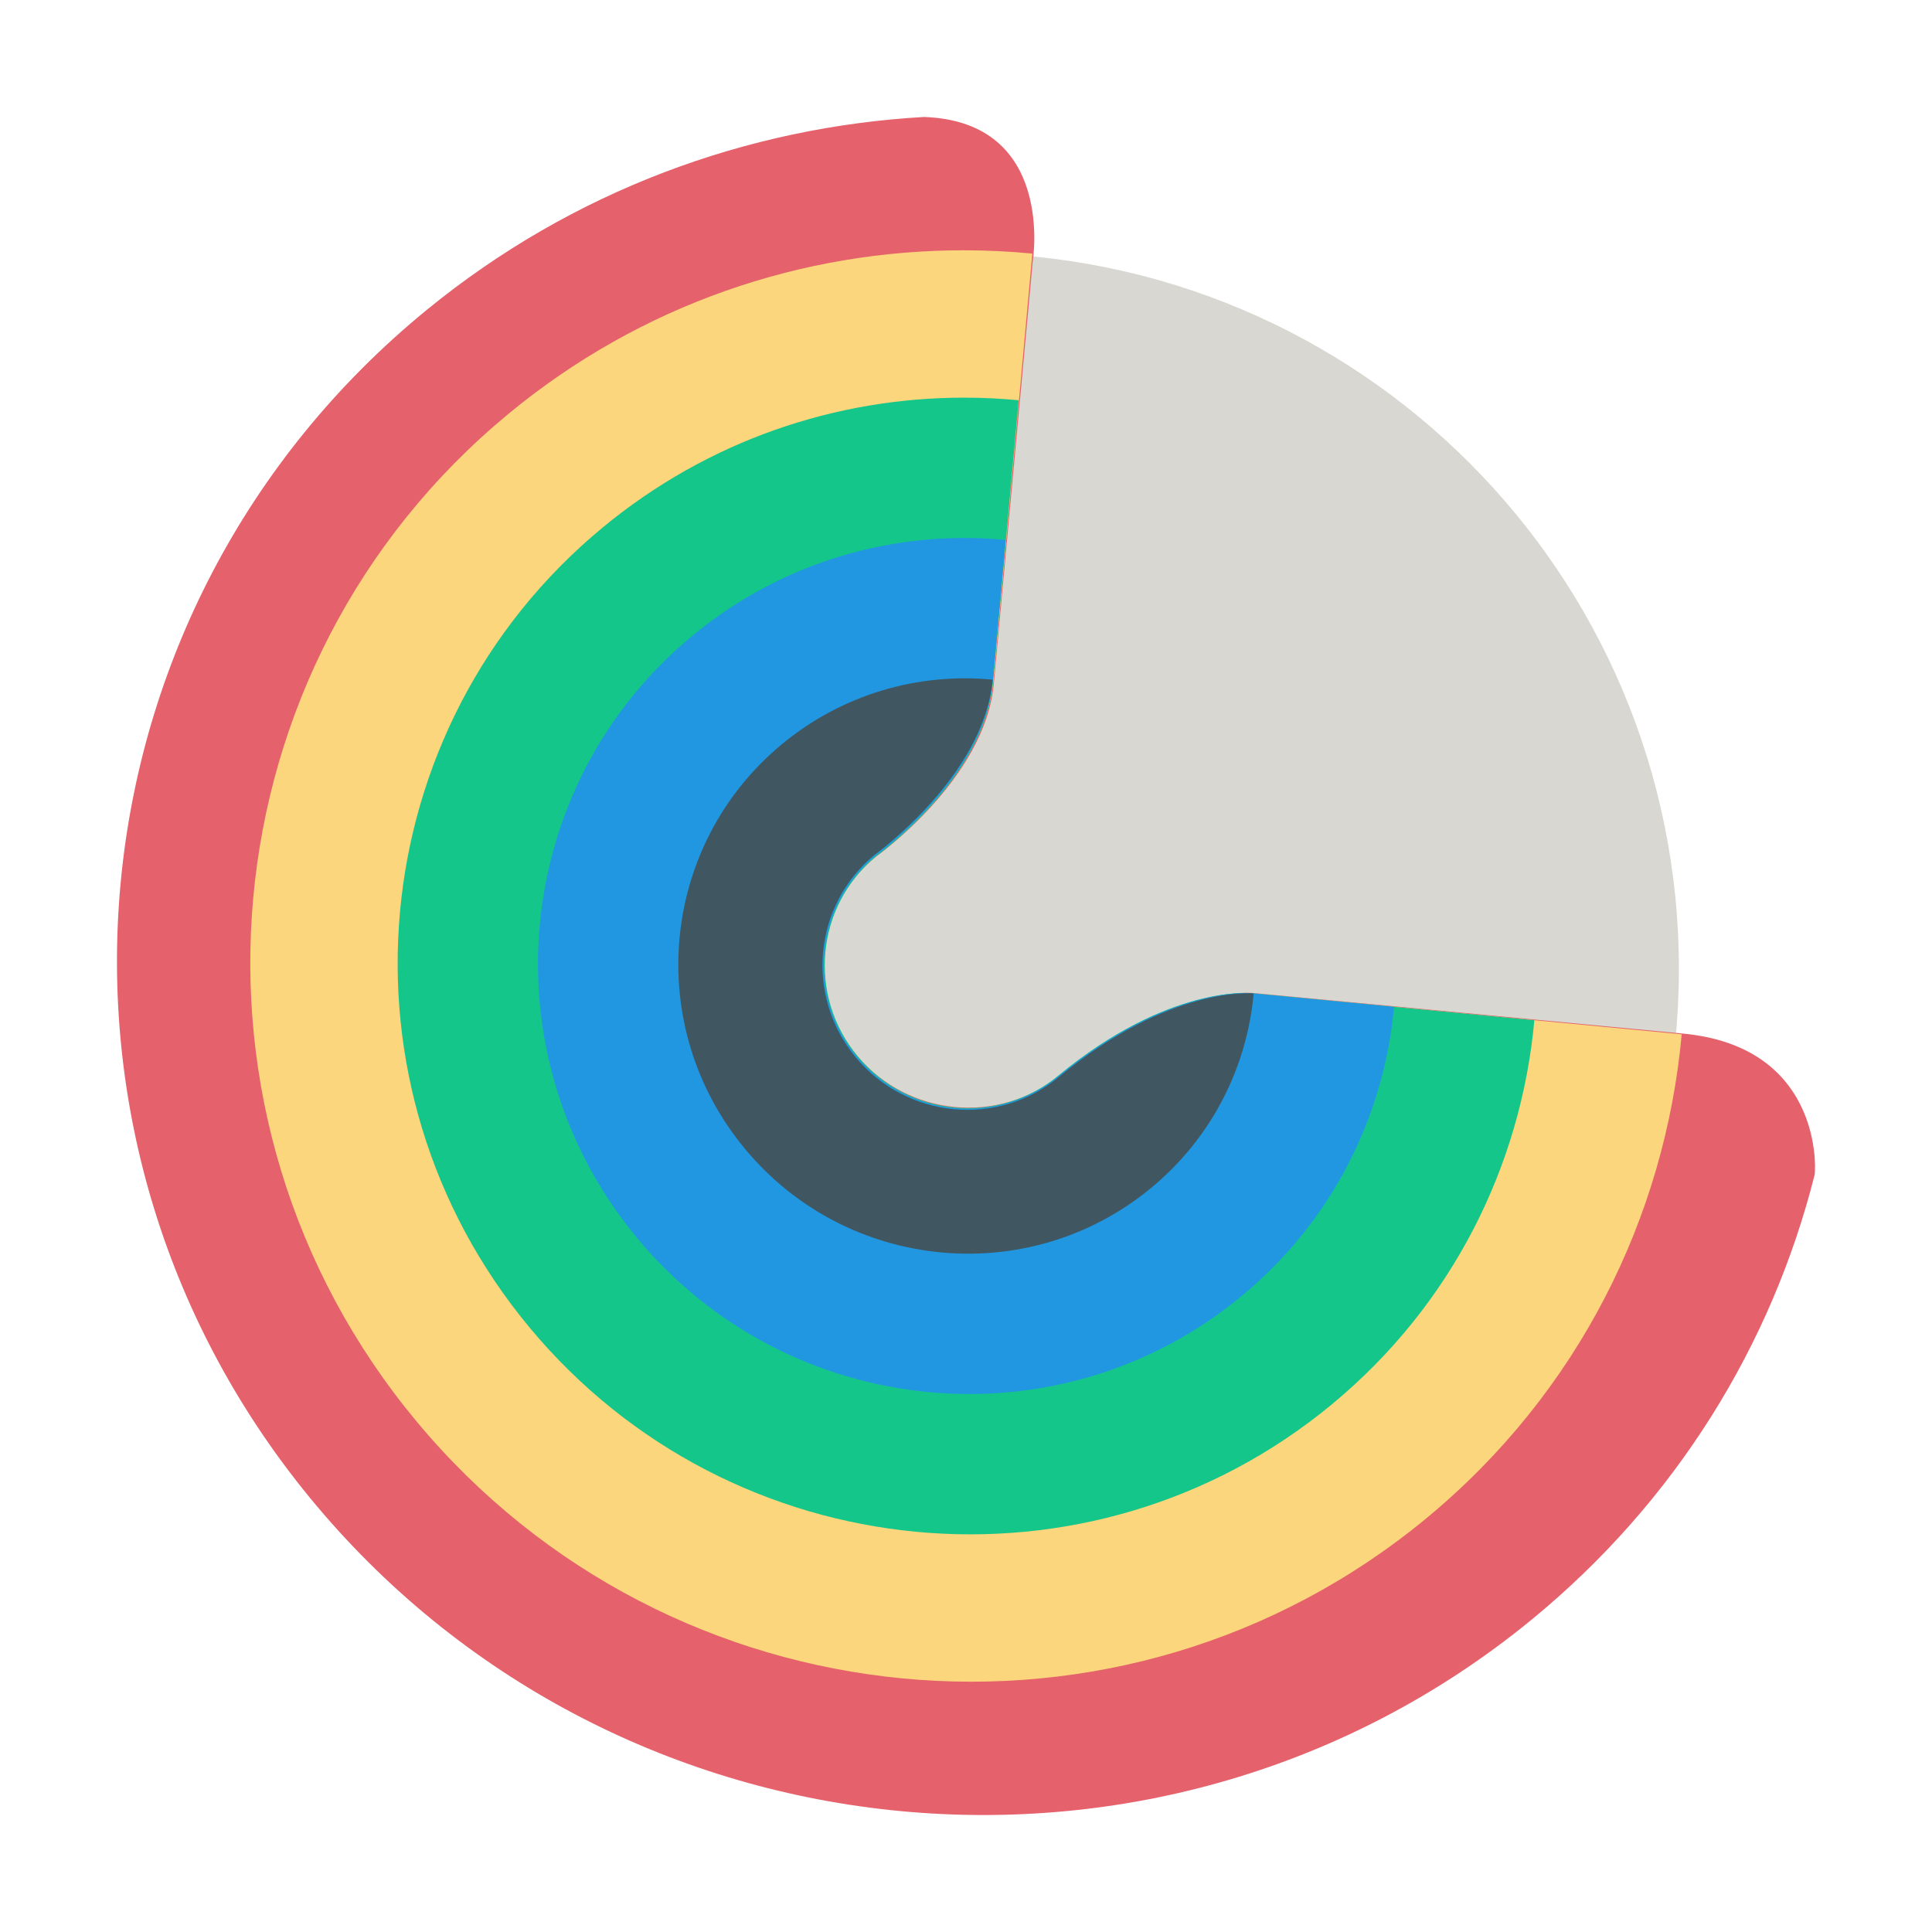
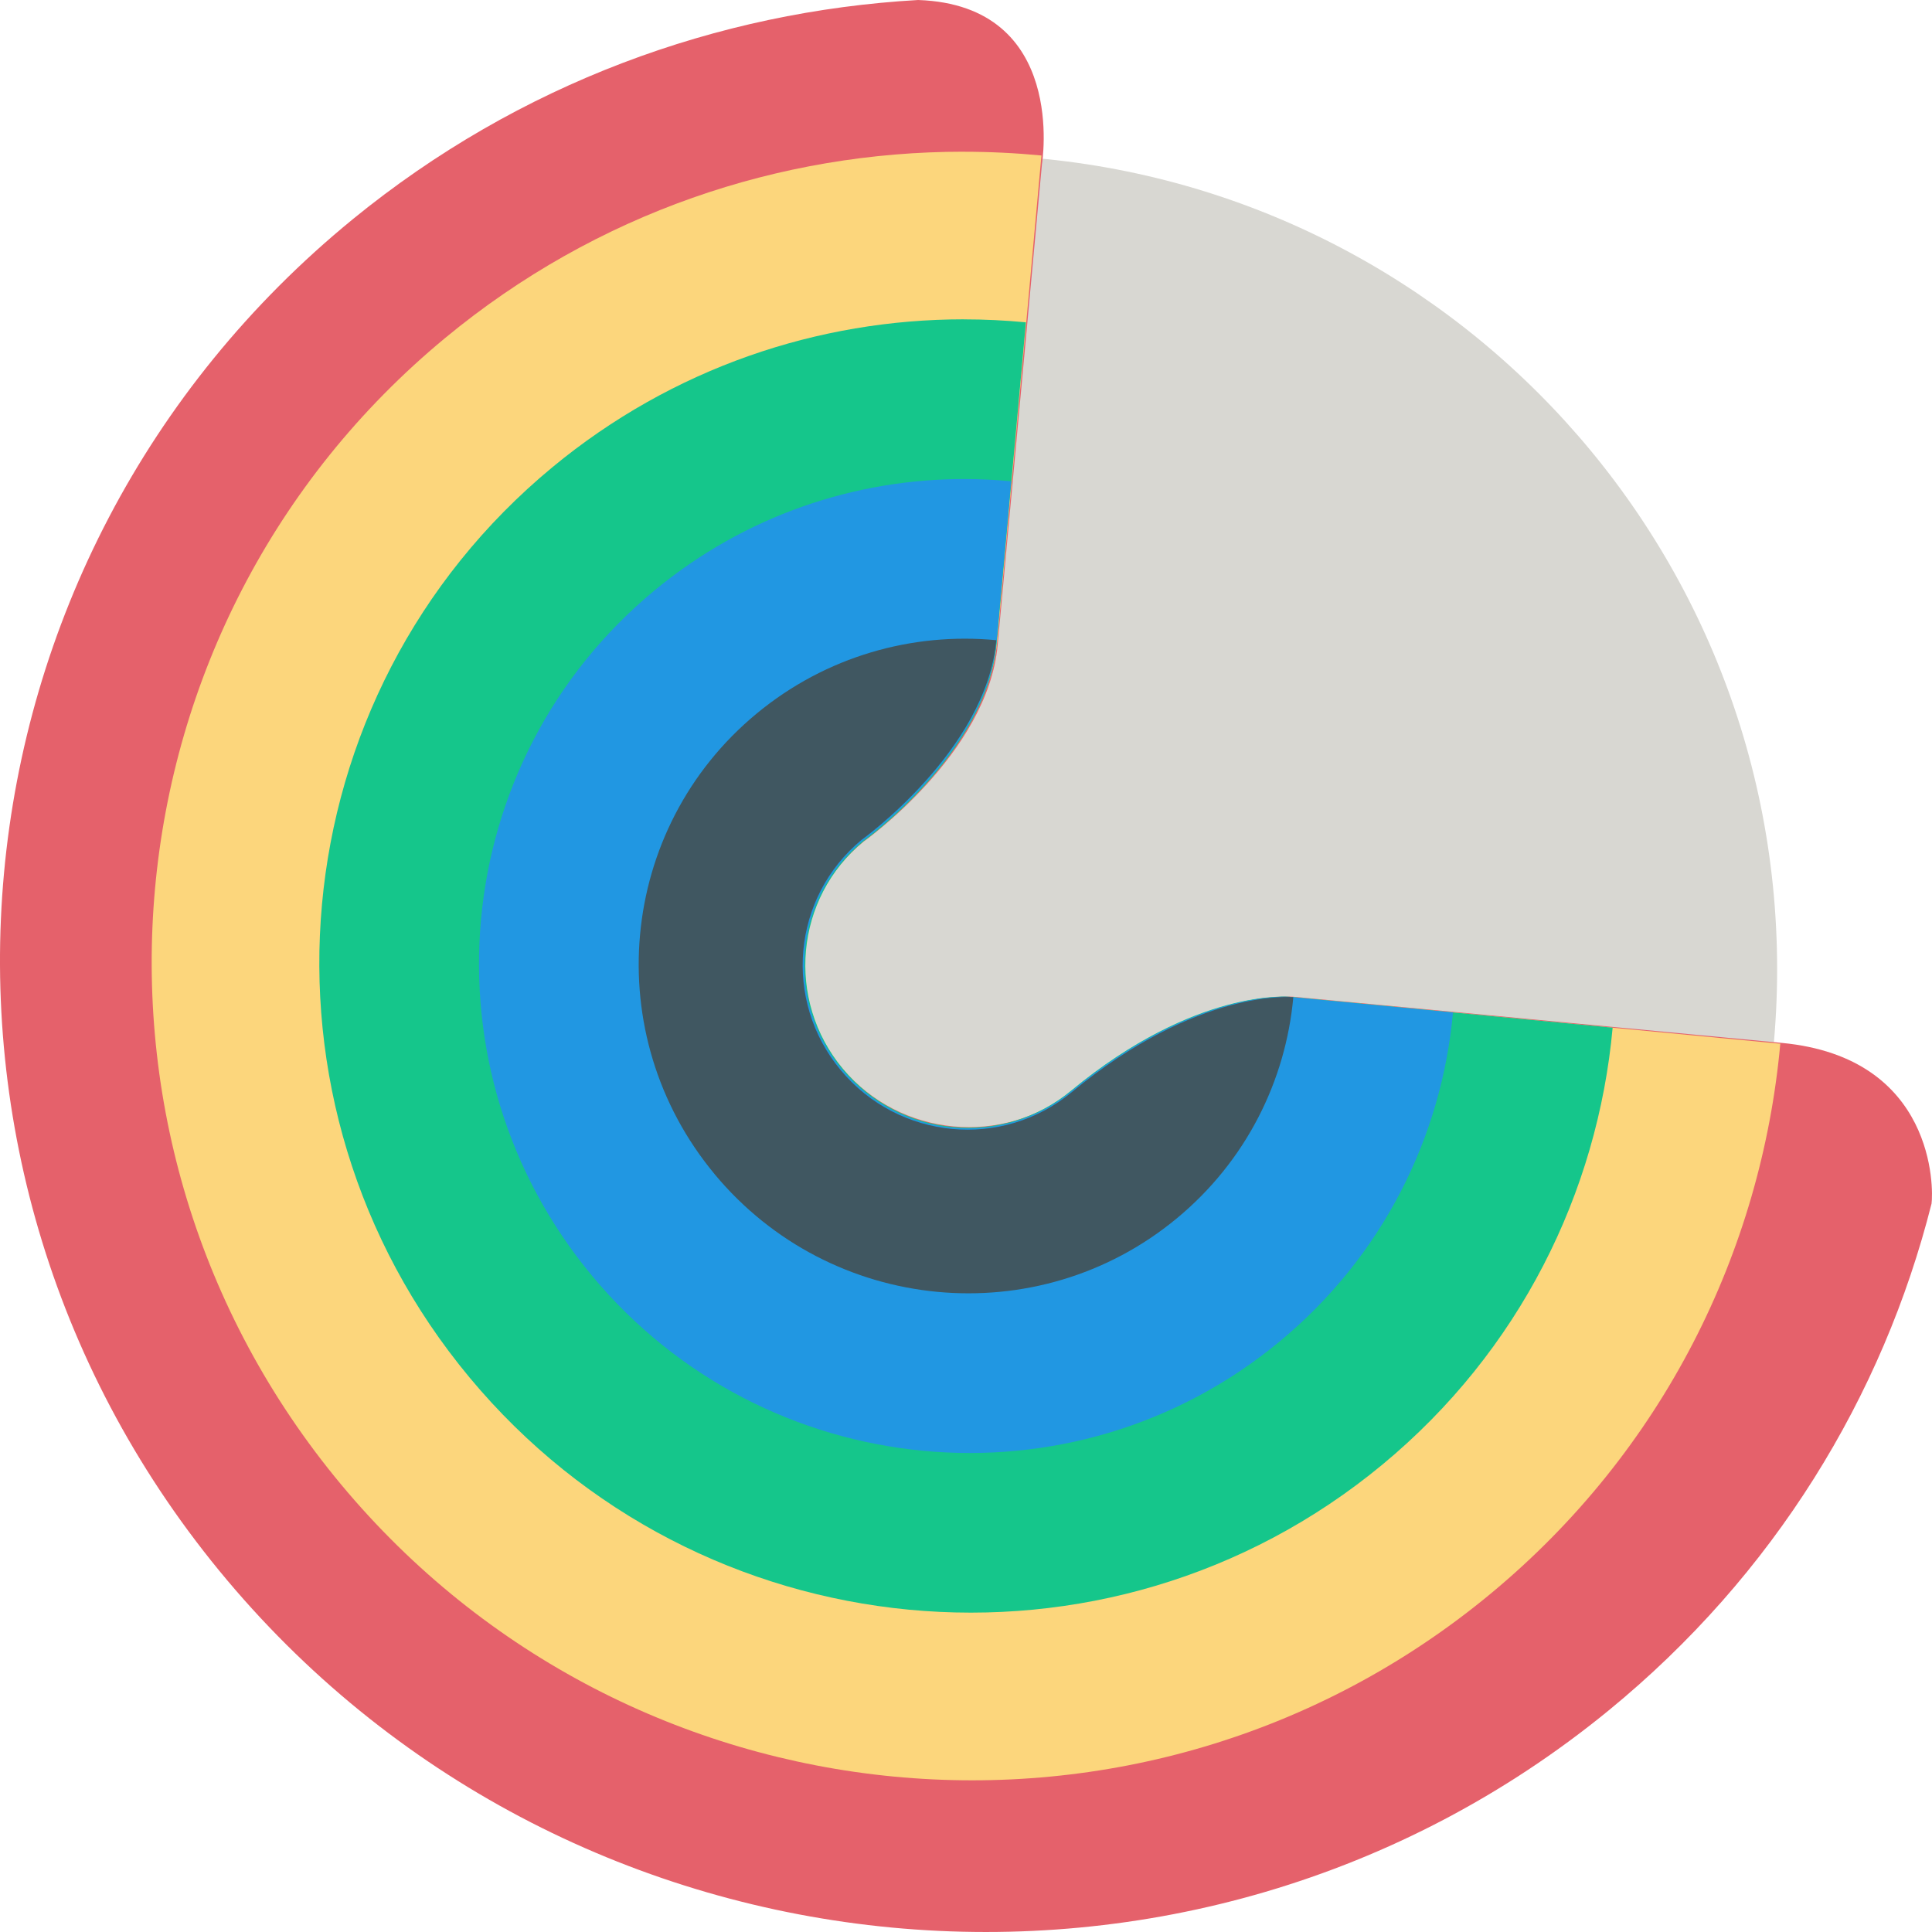
- <svg xmlns="http://www.w3.org/2000/svg" width="1024" height="1024" id="svg2" version="1.1" viewBox="0 0 1024 1024">
-   <defs id="defs4" />
-   <g transform="translate(0,-98.51969)" id="layer1" />
-   <g transform="matrix(1.1,0,0,0.44444,101.4198,751.352)" id="g2036">
-     <g transform="matrix(1.0526,0,0,1.2857,-1.347413,-14.32427)" style="opacity:0.4" id="g3712" />
-   </g>
-   <g id="g3541" transform="translate(103.9798,724.567)" />
-   <g id="g3536" transform="translate(103.9798,724.567)" />
-   <g transform="translate(-645.8873,100.3004)" id="g4076">
-     <g id="g4038" transform="translate(-988.4454,730.0101)" />
-   </g>
-   <g aria-label="L" style="font-style:normal;font-variant:normal;font-weight:normal;font-stretch:normal;font-size:400px;line-height:1.25;font-family:Devonshire;-inkscape-font-specification:'Devonshire, Normal';font-variant-ligatures:normal;font-variant-caps:normal;font-variant-numeric:normal;font-feature-settings:normal;text-align:start;letter-spacing:0px;word-spacing:0px;writing-mode:lr-tb;text-anchor:start;fill:#2f4047;fill-opacity:1;stroke:none" id="text3839" transform="matrix(1.35669,-0.00504995,0.00550305,1.244987,1041.185,282.9932)" />
-   <text xml:space="preserve" style="font-style:normal;font-weight:normal;font-size:40px;line-height:1.25;font-family:sans-serif;letter-spacing:0px;word-spacing:0px;fill:#000000;fill-opacity:1;stroke:none" x="-291.025" y="-315.339" id="text3843">
-     <tspan id="tspan3841" x="-291.025" y="-279.948" />
-   </text>
-   <rect style="fill:#d8d7d2;fill-opacity:1;stroke:none;stroke-width:6.54" id="rect4154" width="758.678" height="758.678" x="131.174" y="134.149" ry="379.339" />
-   <path style="fill:#e5616b;fill-opacity:1;fill-rule:nonzero;stroke:none;stroke-width:2.562" d="M 489.693,62 C 396.241,67.327 303.742,100.878 226.3,164.155 32.554,322.464 6.403,606.35 167.893,798.224 329.383,990.099 617.366,1017.312 811.113,859.003 888.596,795.692 939.191,712.273 961.786,622.713 c 0.94,-6.715 1.886,-68.127 -69.796,-74.9 -82.558,-7.798 -146.306,-13.823 -227.411,-21.487 0,0 -44.105,-4.443 -102.876,43.578 -32.295,26.388 -80.286,21.854 -107.204,-10.13 -26.918,-31.983 -22.56,-79.292 9.736,-105.68 0,0 57.837,-40.921 62.5,-91.551 6.93,-75.194 14.313,-155.442 20.65,-224.174 0,0 12.185,-73.952 -57.691,-76.37 z" id="path4871" />
-   <path style="fill:#fcd67c;fill-opacity:1;fill-rule:nonzero;stroke:none;stroke-width:2.574" d="M 510.715,132.661 C 425.523,132.65 339.959,161.078 269.41,219.407 108.152,352.733 86.387,591.813 220.798,753.408 355.209,915.004 594.897,937.922 756.156,804.595 836.783,737.934 882.536,644.829 891.339,548.193 l -75.713,-7.239 -75.713,-7.237 -75.706,-7.239 c 0,0 -44.051,-4.49 -102.75,44.041 -32.256,26.668 -80.187,22.086 -107.072,-10.237 -26.885,-32.323 -22.532,-80.134 9.724,-106.802 0,0 57.765,-41.355 62.423,-92.524 l 5.188,-56.976 c 0.547,-6.008 1.11,-12.213 1.686,-18.535 1.687,-18.58 3.477,-38.204 5.183,-56.947 l 1.693,-18.575 4.305,-47.308 c 0.785,-8.627 1.427,-15.677 1.873,-20.576 l 0.696,-7.637 c -12.11,-1.157 -24.272,-1.74 -36.442,-1.741 z" id="path3061-5-2" />
-   <path style="fill:#15c68b;fill-opacity:1;fill-rule:nonzero;stroke:none;stroke-width:2.555" d="m 510.978,210.76 c -67.652,-0.011 -135.597,22.564 -191.624,68.886 -128.055,105.874 -145.34,295.739 -38.605,424.062 106.736,128.322 297.084,146.523 425.139,40.649 64.031,-52.94 100.371,-126.871 107.352,-203.614 l -75.156,-7.186 -75.15,-7.184 c 0,0 -43.727,-4.457 -101.995,43.718 -32.019,26.473 -79.598,21.923 -106.286,-10.162 -26.688,-32.085 -22.366,-79.545 9.652,-106.017 0,0 57.341,-41.052 61.965,-91.844 l 5.148,-56.56 c 0.543,-5.963 1.105,-12.123 1.676,-18.399 1.675,-18.443 3.452,-37.921 5.145,-56.527 l 1.68,-18.439 c -9.617,-0.92 -19.277,-1.383 -28.941,-1.384 z" id="path3063-5-9" />
-   <path style="fill:#2197e2;fill-opacity:1;fill-rule:nonzero;stroke:none;stroke-width:2.566" d="m 511.231,285.141 c -50.949,-0.011 -102.118,16.991 -144.31,51.875 -96.438,79.734 -109.454,222.718 -29.072,319.358 80.382,96.64 223.729,110.345 320.167,30.611 48.22,-39.867 75.586,-95.543 80.843,-153.338 l -75.457,-7.216 c 0,0 -43.909,-4.476 -102.417,43.898 -32.151,26.582 -79.924,22.014 -106.722,-10.204 -26.798,-32.218 -22.461,-79.87 9.69,-106.452 0,0 57.58,-41.223 62.222,-92.224 l 5.169,-56.791 c 0.545,-5.988 1.109,-12.173 1.683,-18.475 -7.243,-0.693 -14.517,-1.041 -21.796,-1.043 z" id="path3065-2-4" />
-   <path id="path3067-3" style="fill:#405761;fill-opacity:1;fill-rule:nonzero;stroke:none;stroke-width:2.587" d="m 394.949,609.037 c 54.029,64.956 150.369,74.167 215.189,20.574 32.407,-26.794 50.806,-64.219 54.341,-103.061 0,0 -44.267,-4.513 -103.253,44.256 -32.413,26.799 -80.578,22.194 -107.595,-10.287 -27.017,-32.481 -22.643,-80.524 9.77,-107.322 0,0 58.049,-41.558 62.73,-92.976 -38.94,-3.724 -79.235,7.377 -111.642,34.171 -64.82,53.593 -73.568,149.689 -19.54,214.645" />
+ <svg xmlns="http://www.w3.org/2000/svg" version="1" viewBox="0 0 50 50">
+   <rect x="3.843" y="4.008" width="42.149" height="42.149" ry="21.074" fill="#d8d7d2" />
+   <path d="m23.761 0c-5.192 0.296-10.331 2.16-14.633 5.675-10.764 8.795-12.217 24.566-3.245 35.226 8.972 10.66 24.971 12.172 35.734 3.377 4.305-3.517 7.115-8.152 8.371-13.127 0.052-0.373 0.105-3.785-3.877-4.161-4.587-0.433-8.128-0.768-12.634-1.194 0 0-2.45-0.247-5.715 2.421-1.794 1.466-4.46 1.214-5.956-0.563-1.496-1.777-1.253-4.405 0.541-5.871 0 0 3.213-2.273 3.472-5.086 0.385-4.177 0.795-8.636 1.147-12.454 0 0 0.677-4.108-3.205-4.243z" fill="#e5616b" />
+   <path d="m24.929 3.926c-4.733-6.317e-4 -9.486 1.579-13.406 4.819-8.959 7.407-10.168 20.689-2.701 29.667 7.467 8.977 20.783 10.251 29.742 2.844 4.479-3.703 7.021-8.876 7.51-14.245l-8.412-0.804-4.206-0.402s-2.447-0.249-5.708 2.447c-1.792 1.482-4.455 1.227-5.949-0.569-1.494-1.796-1.252-4.452 0.54-5.933 0 0 3.209-2.297 3.468-5.14l0.288-3.165c0.03-0.334 0.062-0.678 0.094-1.03 0.094-1.032 0.193-2.122 0.288-3.164l0.094-1.032 0.239-2.628c0.044-0.479 0.079-0.871 0.104-1.143l0.039-0.424c-0.673-0.064-1.349-0.097-2.025-0.097z" fill="#fcd67c" />
+   <path d="m24.943 8.264c-3.759-6.278e-4 -7.533 1.254-10.646 3.827-7.114 5.882-8.075 16.43-2.145 23.559 5.93 7.129 16.505 8.14 23.619 2.258 3.557-2.941 5.576-7.048 5.964-11.312l-8.35-0.798s-2.429-0.248-5.666 2.429c-1.779 1.471-4.422 1.218-5.905-0.565-1.483-1.782-1.243-4.419 0.536-5.89 0 0 3.186-2.281 3.442-5.102l0.286-3.142c0.03-0.331 0.061-0.673 0.093-1.022 0.093-1.025 0.192-2.107 0.286-3.14l0.093-1.024c-0.534-0.051-1.071-0.077-1.608-0.077z" fill="#15c68b" />
+   <path d="m24.957 12.397c-2.83-6.28e-4 -5.673 0.944-8.017 2.882-5.358 4.43-6.081 12.373-1.615 17.742 4.466 5.369 12.429 6.13 17.787 1.701 2.679-2.215 4.199-5.308 4.491-8.519l-4.192-0.401s-2.439-0.249-5.69 2.439c-1.786 1.477-4.44 1.223-5.929-0.567s-1.248-4.437 0.538-5.914c0 0 3.199-2.29 3.457-5.124l0.287-3.155c0.03-0.333 0.062-0.676 0.093-1.026-0.402-0.038-0.807-0.058-1.211-0.058z" fill="#2197e2" />
+   <path d="m18.497 30.391c3.002 3.609 8.354 4.12 11.955 1.143 1.8-1.488 2.823-3.568 3.019-5.726 0 0-2.459-0.251-5.736 2.459-1.801 1.489-4.477 1.233-5.978-0.572-1.501-1.804-1.258-4.473 0.543-5.962 0 0 3.225-2.309 3.485-5.165-2.163-0.207-4.402 0.41-6.202 1.898-3.601 2.977-4.087 8.316-1.085 11.925" fill="#405761" />
</svg>
